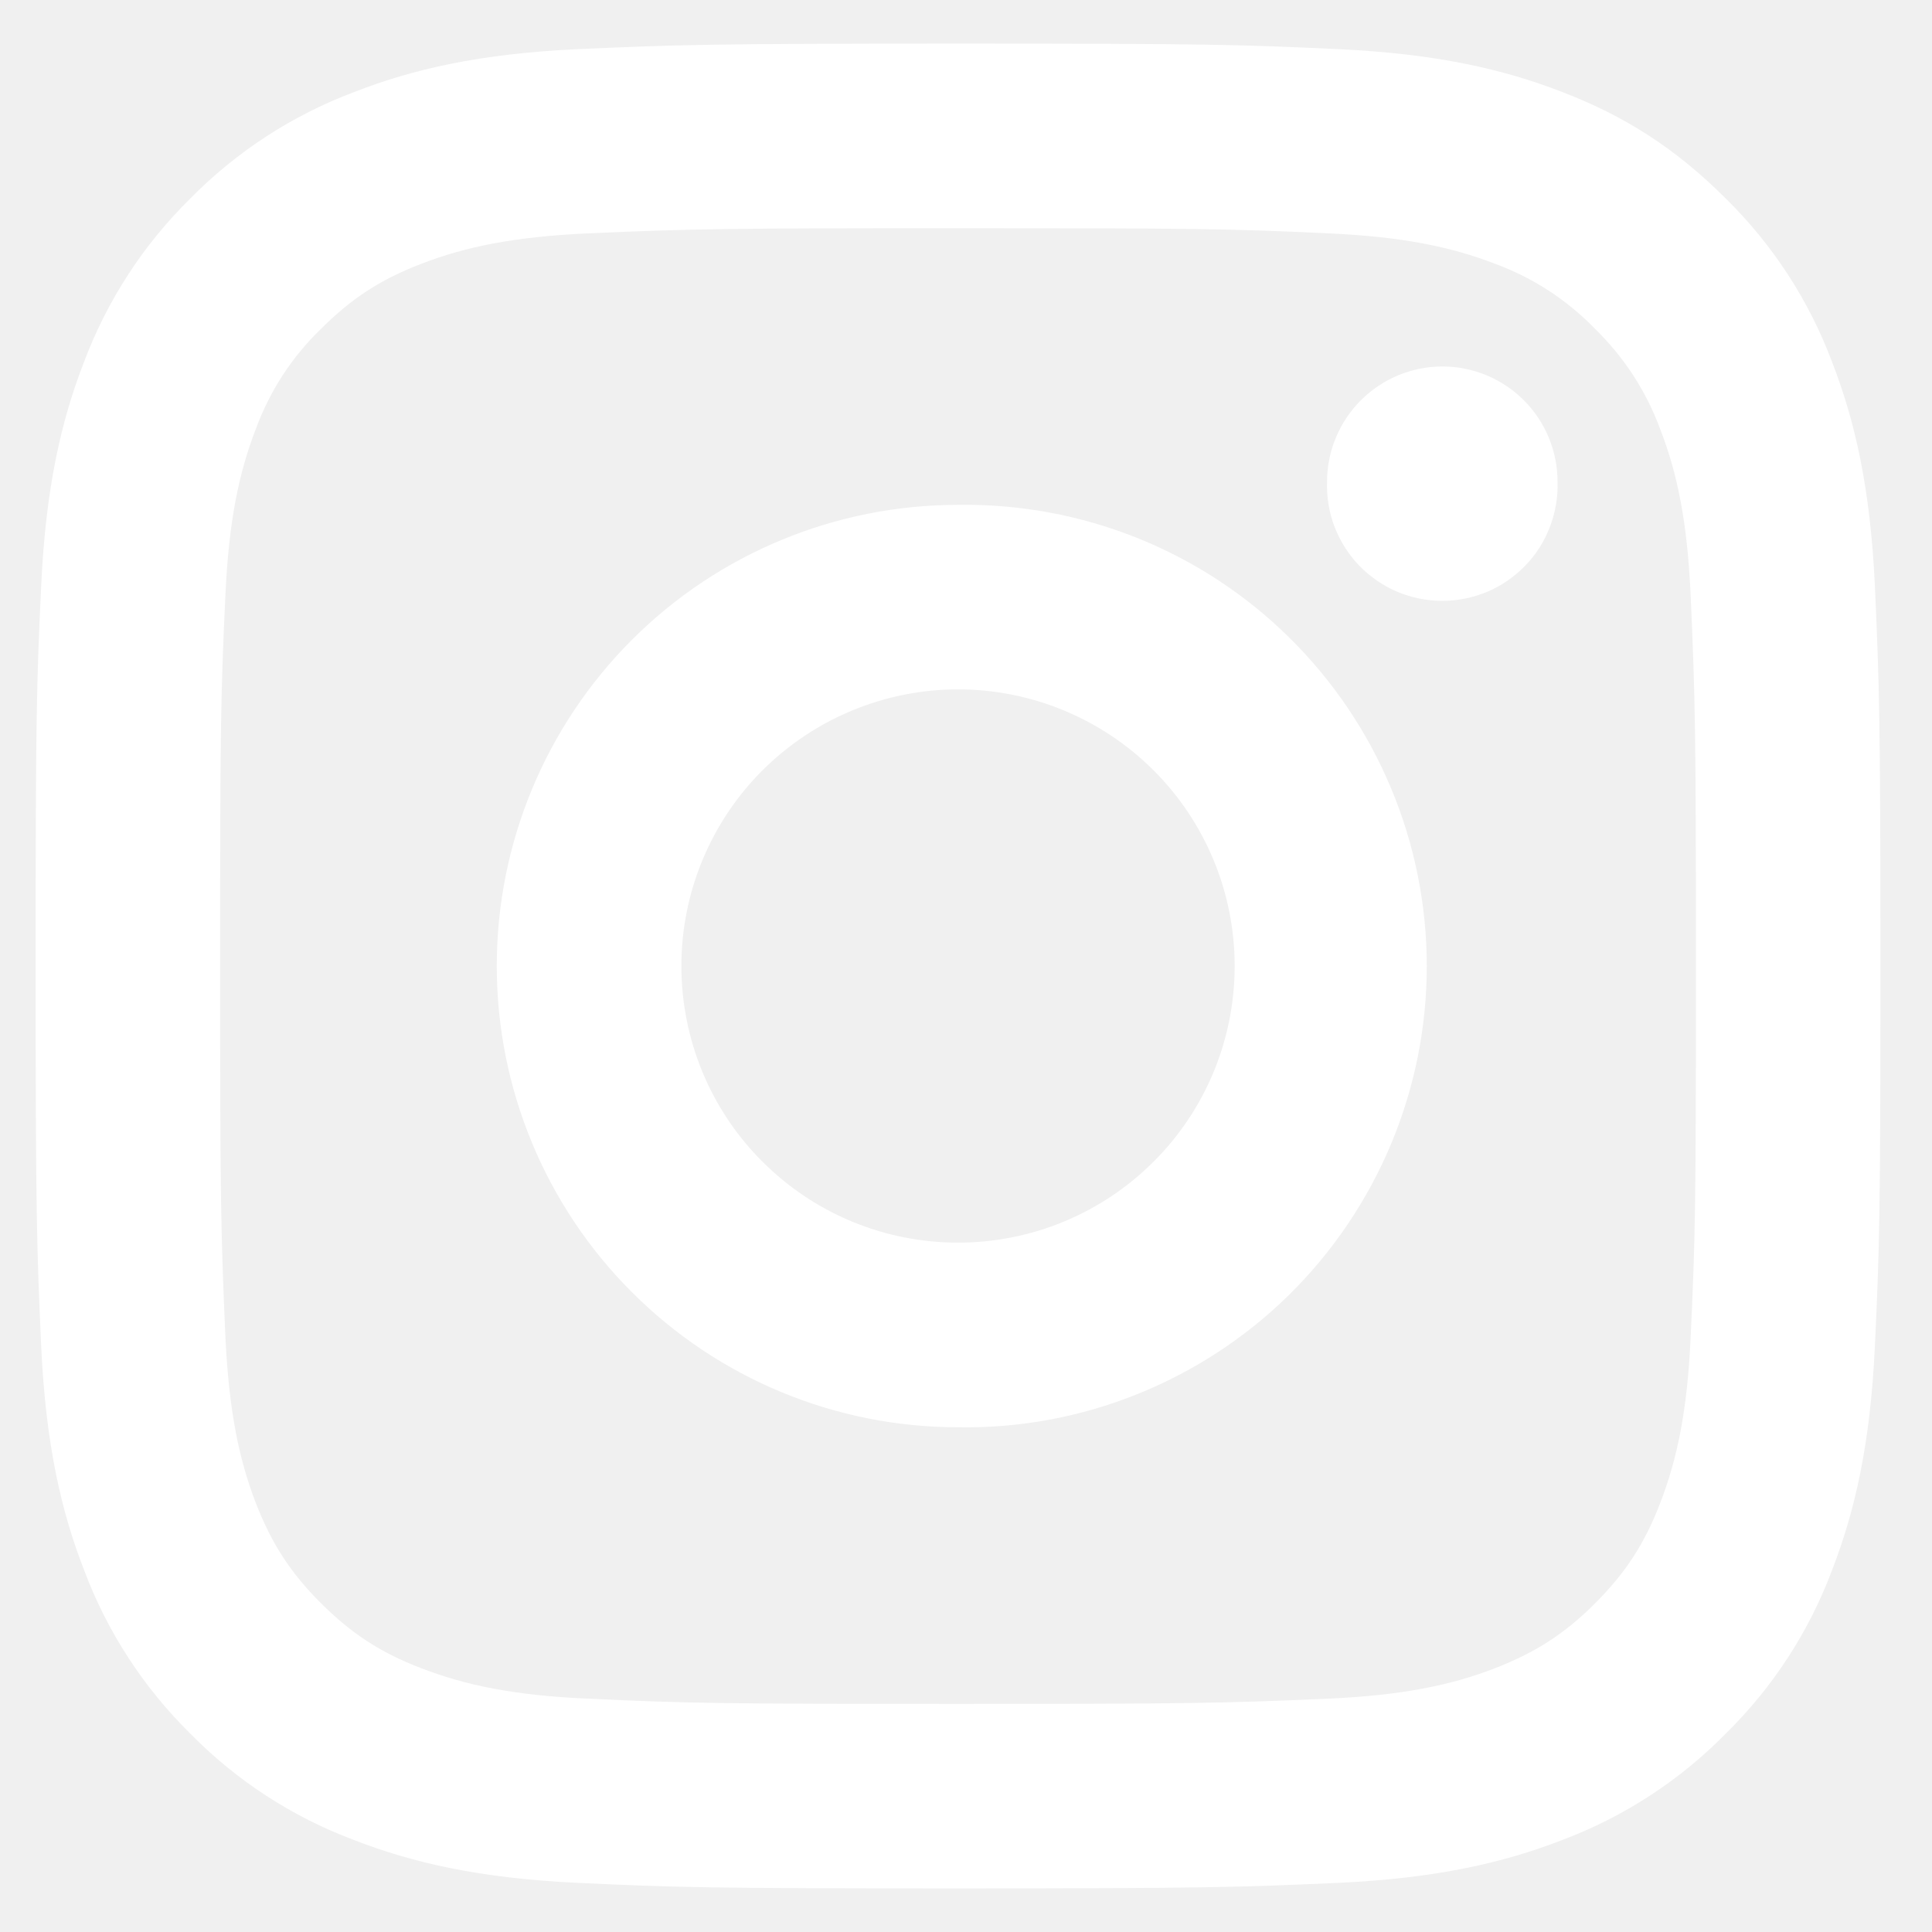
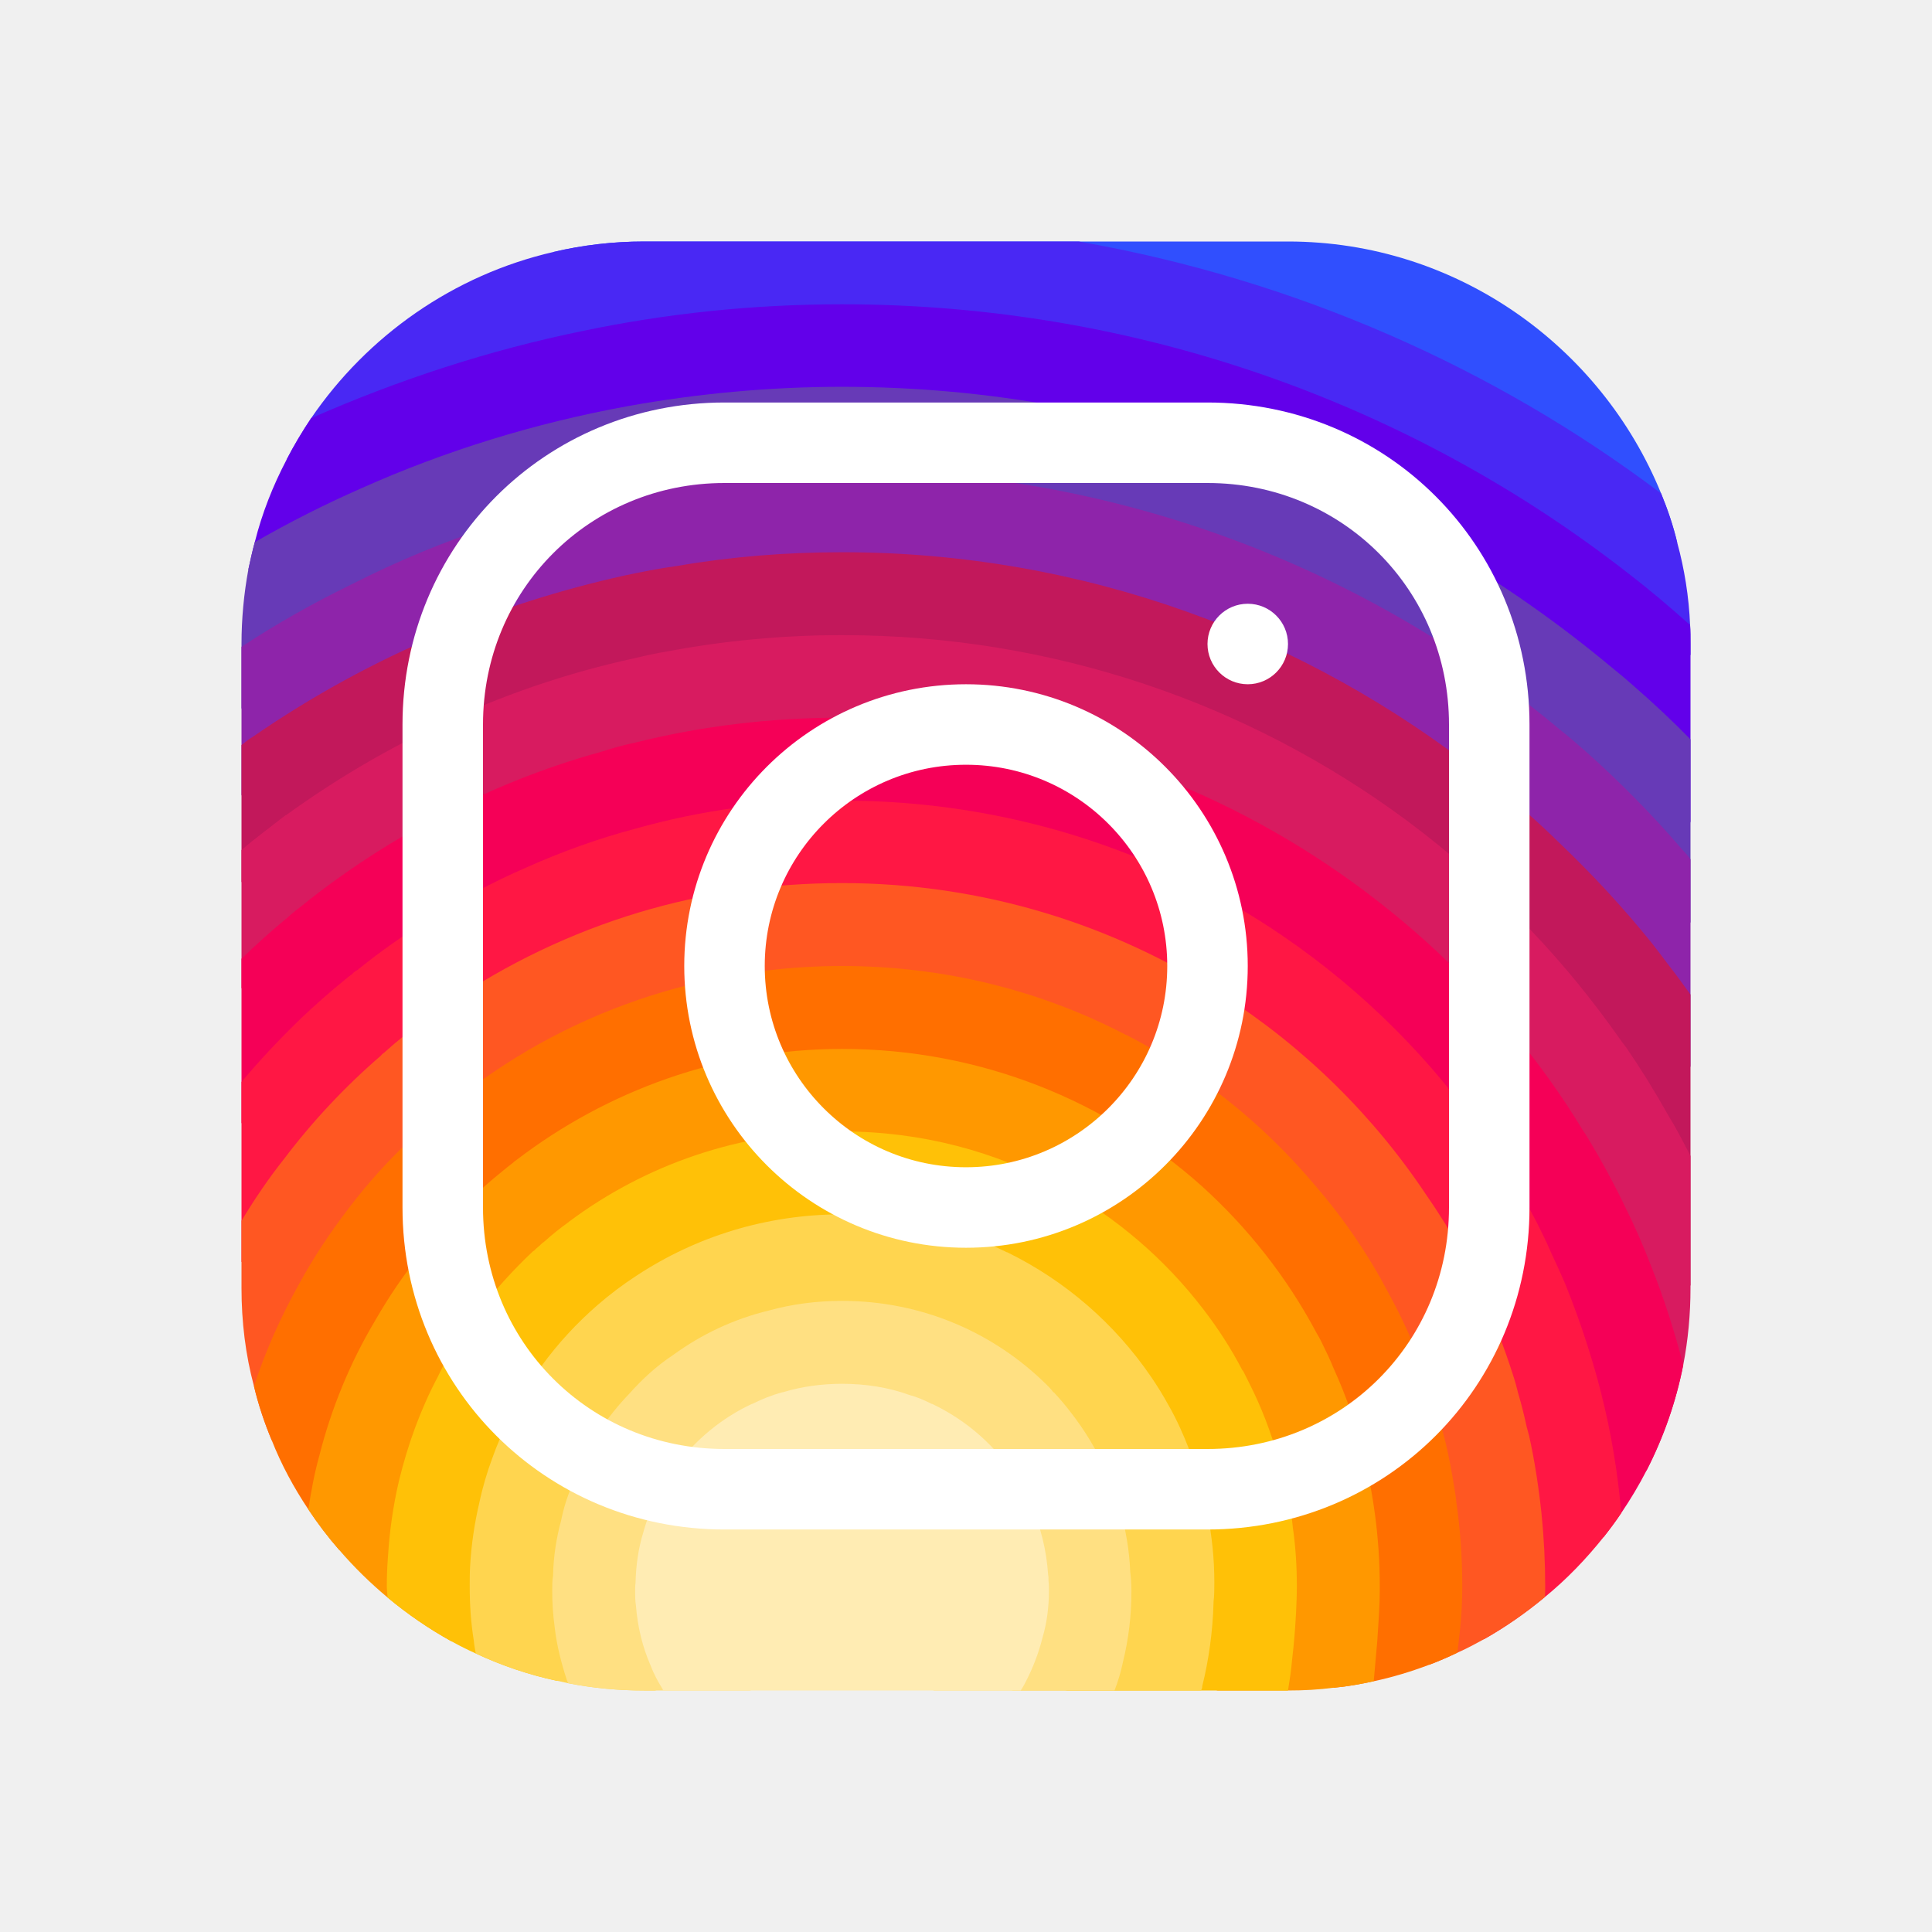
- <svg xmlns="http://www.w3.org/2000/svg" width="16" height="16" viewBox="0 0 16 16" fill="none">
-   <path d="M7.934 5.709C7.633 5.709 7.335 5.769 7.057 5.884C6.779 5.999 6.527 6.168 6.314 6.38C6.101 6.593 5.932 6.846 5.817 7.124C5.702 7.402 5.643 7.699 5.643 8C5.643 8.301 5.702 8.599 5.817 8.877C5.932 9.155 6.101 9.408 6.314 9.62C6.527 9.833 6.779 10.002 7.057 10.117C7.335 10.232 7.633 10.291 7.934 10.291C8.542 10.291 9.124 10.05 9.554 9.62C9.984 9.191 10.225 8.608 10.225 8C10.225 7.393 9.984 6.81 9.554 6.38C9.124 5.951 8.542 5.709 7.934 5.709ZM7.934 4.181C8.441 4.173 8.944 4.266 9.415 4.454C9.885 4.642 10.314 4.922 10.675 5.278C11.036 5.633 11.323 6.057 11.519 6.525C11.715 6.992 11.816 7.494 11.816 8.001C11.816 8.508 11.715 9.009 11.519 9.477C11.323 9.944 11.036 10.368 10.675 10.724C10.314 11.079 9.885 11.359 9.415 11.547C8.944 11.736 8.441 11.829 7.934 11.82C6.921 11.82 5.949 11.418 5.233 10.701C4.516 9.985 4.114 9.013 4.114 8C4.114 6.987 4.516 6.016 5.233 5.299C5.949 4.583 6.921 4.181 7.934 4.181ZM12.899 3.99C12.903 4.118 12.881 4.246 12.835 4.365C12.789 4.485 12.72 4.594 12.63 4.686C12.541 4.777 12.435 4.851 12.317 4.901C12.199 4.95 12.072 4.976 11.944 4.976C11.816 4.976 11.69 4.95 11.572 4.901C11.454 4.851 11.347 4.777 11.258 4.686C11.169 4.594 11.1 4.485 11.053 4.365C11.007 4.246 10.986 4.118 10.99 3.99C10.99 3.737 11.091 3.494 11.27 3.315C11.449 3.136 11.692 3.035 11.945 3.035C12.198 3.035 12.441 3.136 12.62 3.315C12.799 3.494 12.899 3.737 12.899 3.99ZM7.934 1.89C6.044 1.89 5.736 1.894 4.857 1.933C4.257 1.962 3.856 2.042 3.483 2.187C3.152 2.315 2.913 2.469 2.658 2.724C2.418 2.955 2.235 3.237 2.12 3.549C1.975 3.923 1.895 4.324 1.867 4.923C1.827 5.766 1.823 6.061 1.823 8C1.823 9.89 1.828 10.199 1.867 11.078C1.896 11.676 1.976 12.078 2.12 12.451C2.25 12.783 2.403 13.022 2.657 13.276C2.914 13.532 3.153 13.686 3.482 13.813C3.859 13.959 4.261 14.04 4.857 14.067C5.7 14.107 5.995 14.111 7.934 14.111C9.824 14.111 10.133 14.106 11.012 14.067C11.609 14.039 12.012 13.959 12.385 13.814C12.715 13.685 12.956 13.532 13.21 13.278C13.467 13.02 13.62 12.781 13.747 12.453C13.893 12.076 13.974 11.673 14.001 11.078C14.041 10.235 14.045 9.94 14.045 8C14.045 6.11 14.04 5.802 14.001 4.923C13.973 4.325 13.893 3.922 13.747 3.549C13.632 3.238 13.448 2.956 13.21 2.724C12.979 2.485 12.697 2.301 12.385 2.186C12.011 2.041 11.609 1.961 11.012 1.933C10.169 1.893 9.874 1.89 7.934 1.89ZM7.934 0.361C10.01 0.361 10.269 0.369 11.083 0.407C11.897 0.445 12.45 0.573 12.938 0.762C13.442 0.956 13.867 1.219 14.291 1.643C14.68 2.025 14.981 2.487 15.172 2.997C15.361 3.483 15.489 4.037 15.527 4.851C15.563 5.666 15.573 5.925 15.573 8.001C15.573 10.076 15.565 10.335 15.527 11.149C15.489 11.963 15.361 12.516 15.172 13.004C14.981 13.514 14.68 13.976 14.292 14.357C13.91 14.746 13.448 15.046 12.938 15.238C12.451 15.427 11.896 15.555 11.083 15.593C10.269 15.629 10.01 15.639 7.934 15.639C5.859 15.639 5.6 15.631 4.785 15.593C3.972 15.555 3.418 15.427 2.931 15.238C2.421 15.047 1.959 14.747 1.577 14.358C1.189 13.976 0.888 13.514 0.697 13.004C0.507 12.517 0.379 11.962 0.341 11.149C0.305 10.335 0.295 10.076 0.295 8C0.295 5.925 0.303 5.666 0.341 4.851C0.379 4.037 0.507 3.484 0.696 2.997C0.888 2.487 1.188 2.025 1.577 1.643C1.959 1.255 2.421 0.955 2.931 0.763C3.418 0.573 3.971 0.445 4.785 0.407C5.6 0.371 5.859 0.361 7.935 0.361H7.934Z" fill="white" />
+ <svg xmlns="http://www.w3.org/2000/svg" viewBox="0 0 48 48" width="48px" height="48px">
+   <path fill="#304ffe" d="M41.67,13.48c-0.4,0.26-0.97,0.5-1.21,0.77c-0.09,0.09-0.14,0.19-0.12,0.29v1.03l-0.3,1.01l-0.3,1l-0.33,1.1 l-0.68,2.25l-0.66,2.22l-0.5,1.67c0,0.26-0.01,0.52-0.03,0.77c-0.07,0.96-0.27,1.88-0.59,2.74c-0.19,0.53-0.42,1.04-0.7,1.52 c-0.1,0.19-0.22,0.38-0.34,0.56c-0.4,0.63-0.88,1.21-1.41,1.72c-0.41,0.41-0.86,0.79-1.35,1.11c0,0,0,0-0.01,0 c-0.08,0.07-0.17,0.13-0.27,0.18c-0.31,0.21-0.64,0.39-0.98,0.55c-0.23,0.12-0.46,0.22-0.7,0.31c-0.05,0.03-0.11,0.05-0.16,0.07 c-0.57,0.27-1.23,0.45-1.89,0.54c-0.04,0.01-0.07,0.01-0.11,0.02c-0.4,0.07-0.79,0.13-1.19,0.16c-0.18,0.02-0.37,0.03-0.55,0.03 l-0.71-0.04l-3.42-0.18c0-0.01-0.01,0-0.01,0l-1.72-0.09c-0.13,0-0.27,0-0.4-0.01c-0.54-0.02-1.06-0.08-1.58-0.19 c-0.01,0-0.01,0-0.01,0c-0.95-0.18-1.86-0.5-2.71-0.93c-0.47-0.24-0.93-0.51-1.36-0.82c-0.18-0.13-0.35-0.27-0.52-0.42 c-0.48-0.4-0.91-0.83-1.31-1.27c-0.06-0.06-0.11-0.12-0.16-0.18c-0.06-0.06-0.12-0.13-0.17-0.19c-0.38-0.48-0.7-0.97-0.96-1.49 c-0.24-0.46-0.43-0.95-0.58-1.49c-0.06-0.19-0.11-0.37-0.15-0.57c-0.01-0.01-0.02-0.03-0.02-0.05c-0.1-0.41-0.19-0.84-0.24-1.27 c-0.06-0.33-0.09-0.66-0.09-1c-0.02-0.13-0.02-0.27-0.02-0.4l1.91-2.95l1.87-2.88l0.85-1.31l0.77-1.18l0.26-0.41v-1.03 c0.02-0.23,0.03-0.47,0.02-0.69c-0.01-0.7-0.15-1.38-0.38-2.03c-0.22-0.69-0.53-1.34-0.85-1.94c-0.38-0.69-0.78-1.31-1.11-1.87 C14,7.4,13.66,6.73,13.75,6.26C14.47,6.09,15.23,6,16,6h16c4.18,0,7.78,2.6,9.27,6.26C41.43,12.65,41.57,13.06,41.67,13.48z" />
+   <path fill="#4928f4" d="M42,16v0.27l-1.38,0.8l-0.88,0.51l-0.97,0.56l-1.94,1.13l-1.9,1.1l-1.94,1.12l-0.77,0.45 c0,0.48-0.12,0.92-0.34,1.32c-0.31,0.58-0.83,1.06-1.49,1.47c-0.67,0.41-1.49,0.74-2.41,0.98c0,0,0-0.01-0.01,0 c-3.56,0.92-8.42,0.5-10.78-1.26c-0.66-0.49-1.12-1.09-1.32-1.78c-0.06-0.23-0.09-0.48-0.09-0.73v-7.19 c0.01-0.15-0.09-0.3-0.27-0.45c-0.54-0.43-1.81-0.84-3.23-1.25c-1.11-0.31-2.3-0.62-3.3-0.92c-0.79-0.24-1.46-0.48-1.86-0.71 c0.18-0.35,0.39-0.7,0.61-1.03c1.4-2.05,3.54-3.56,6.02-4.13C14.47,6.09,15.23,6,16,6h10.8c5.37,0.94,10.32,3.13,14.47,6.26 c0.16,0.39,0.3,0.8,0.4,1.22c0.18,0.66,0.29,1.34,0.32,2.05C42,15.68,42,15.84,42,16z" />
+   <path fill="#6200ea" d="M42,16v4.41l-0.22,0.68l-0.75,2.33l-0.78,2.4l-0.41,1.28l-0.38,1.19l-0.37,1.13l-0.36,1.12l-0.19,0.59 l-0.25,0.78c0,0.76-0.02,1.43-0.07,2c-0.01,0.06-0.02,0.12-0.02,0.18c-0.06,0.53-0.14,0.98-0.27,1.36 c-0.01,0.06-0.03,0.12-0.05,0.17c-0.26,0.72-0.65,1.18-1.23,1.48c-0.14,0.08-0.3,0.14-0.47,0.2c-0.53,0.18-1.2,0.27-2.02,0.32 c-0.6,0.04-1.29,0.05-2.07,0.05H31.4l-1.19-0.05L30,37.61l-2.17-0.09l-2.2-0.09l-7.25-0.3l-1.88-0.08h-0.26 c-0.78-0.01-1.45-0.06-2.03-0.14c-0.84-0.13-1.49-0.35-1.98-0.68c-0.7-0.45-1.11-1.11-1.35-2.03c-0.06-0.22-0.11-0.45-0.14-0.7 c-0.1-0.58-0.15-1.25-0.18-2c0-0.15,0-0.3-0.01-0.46c-0.01-0.01,0-0.01,0-0.01v-0.58c-0.01-0.29-0.01-0.59-0.01-0.9l0.05-1.61 l0.03-1.15l0.04-1.34v-0.19l0.07-2.46l0.07-2.46l0.07-2.31l0.06-2.27l0.02-0.6c0-0.31-1.05-0.49-2.22-0.64 c-0.93-0.12-1.95-0.23-2.56-0.37c0.05-0.23,0.1-0.46,0.16-0.68c0.18-0.72,0.45-1.4,0.79-2.05c0.18-0.35,0.39-0.7,0.61-1.03 c2.16-0.95,4.41-1.69,6.76-2.17c2.06-0.43,4.21-0.66,6.43-0.66c7.36,0,14.16,2.49,19.54,6.69c0.52,0.4,1.03,0.83,1.53,1.28 C42,15.68,42,15.84,42,16z" />
+   <path fill="#673ab7" d="M42,18.37v4.54l-0.55,1.06l-1.05,2.05l-0.56,1.08l-0.51,0.99l-0.22,0.43c0,0.31,0,0.61-0.02,0.9 c0,0.43-0.02,0.84-0.05,1.22c-0.04,0.45-0.1,0.86-0.16,1.24c-0.15,0.79-0.36,1.47-0.66,2.03c-0.04,0.07-0.08,0.14-0.12,0.2 c-0.11,0.18-0.24,0.35-0.38,0.51c-0.18,0.22-0.38,0.41-0.61,0.57c-0.34,0.26-0.74,0.47-1.2,0.63c-0.57,0.21-1.23,0.35-2.01,0.43 c-0.51,0.05-1.07,0.08-1.68,0.08l-0.42,0.02l-2.08,0.12h-0.01L27.5,36.6l-2.25,0.13l-3.1,0.18l-3.77,0.22l-0.55,0.03 c-0.51,0-0.99-0.03-1.45-0.09c-0.05-0.01-0.09-0.02-0.14-0.02c-0.68-0.11-1.3-0.29-1.86-0.54c-0.68-0.3-1.27-0.7-1.77-1.18 c-0.44-0.43-0.82-0.92-1.13-1.47c-0.07-0.13-0.14-0.25-0.2-0.39c-0.3-0.59-0.54-1.25-0.72-1.97c-0.03-0.12-0.06-0.25-0.08-0.38 c-0.06-0.23-0.11-0.47-0.14-0.72c-0.11-0.64-0.17-1.32-0.2-2.03v-0.01c-0.01-0.29-0.02-0.57-0.02-0.87l-0.49-1.17l-0.07-0.18 L9.5,25.99L8.75,24.2l-0.12-0.29l-0.72-1.73l-0.8-1.93c0,0,0,0-0.01,0L6.29,18.3L6,17.59V16c0-0.63,0.06-1.25,0.17-1.85 c0.05-0.23,0.1-0.46,0.16-0.68c0.85-0.49,1.74-0.94,2.65-1.34c2.08-0.93,4.31-1.62,6.62-2.04c1.72-0.31,3.51-0.48,5.32-0.48 c7.31,0,13.94,2.65,19.12,6.97c0.2,0.16,0.39,0.32,0.58,0.49C41.09,17.48,41.55,17.91,42,18.37z" />
+   <path fill="#8e24aa" d="M42,21.35v5.14l-0.57,1.19l-1.08,2.25l-0.01,0.03c0,0.43-0.02,0.82-0.05,1.17c-0.1,1.15-0.38,1.88-0.84,2.33 c-0.33,0.34-0.74,0.53-1.25,0.63c-0.03,0.01-0.07,0.01-0.1,0.02c-0.16,0.03-0.33,0.05-0.51,0.05c-0.62,0.06-1.35,0.02-2.19-0.04 c-0.09,0-0.19-0.01-0.29-0.02c-0.61-0.04-1.26-0.08-1.98-0.11c-0.39-0.01-0.8-0.02-1.22-0.02h-0.02l-1.01,0.08h-0.01l-2.27,0.16 l-2.59,0.2l-0.38,0.03l-3.03,0.22l-1.57,0.12l-1.55,0.11c-0.27,0-0.53,0-0.79-0.01c0,0-0.01-0.01-0.01,0 c-1.13-0.02-2.14-0.09-3.04-0.26c-0.83-0.14-1.56-0.36-2.18-0.69c-0.64-0.31-1.17-0.75-1.6-1.31c-0.41-0.55-0.71-1.24-0.9-2.07 c0-0.01,0-0.01,0-0.01c-0.14-0.67-0.22-1.45-0.22-2.33l-0.15-0.27L9.7,26.35l-0.13-0.22L9.5,25.99l-0.93-1.65l-0.46-0.83 l-0.58-1.03l-1-1.79L6,19.75v-3.68c0.88-0.58,1.79-1.09,2.73-1.55c1.14-0.58,2.32-1.07,3.55-1.47c1.34-0.44,2.74-0.79,4.17-1.02 c1.45-0.24,2.94-0.36,4.47-0.36c6.8,0,13.04,2.43,17.85,6.47c0.22,0.17,0.43,0.36,0.64,0.54c0.84,0.75,1.64,1.56,2.37,2.41 C41.86,21.18,41.94,21.26,42,21.35z" />
+   <path fill="#c2185b" d="M42,24.71v7.23c-0.24-0.14-0.57-0.31-0.98-0.49c-0.22-0.11-0.47-0.22-0.73-0.32 c-0.38-0.17-0.79-0.33-1.25-0.49c-0.1-0.04-0.2-0.07-0.31-0.1c-0.18-0.07-0.37-0.13-0.56-0.19c-0.59-0.18-1.24-0.35-1.92-0.5 c-0.26-0.05-0.53-0.1-0.8-0.14c-0.87-0.15-1.8-0.24-2.77-0.25c-0.08-0.01-0.17-0.01-0.25-0.01l-2.57,0.02l-3.5,0.02h-0.01 l-7.49,0.06c-2.38,0-3.84,0.57-4.72,0.8c0,0-0.01,0-0.01,0.01c-0.93,0.24-1.22,0.09-1.3-1.54c-0.02-0.45-0.03-1.03-0.03-1.74 l-0.56-0.43l-0.98-0.74l-0.6-0.46l-0.12-0.09L8.88,24.1l-0.25-0.19l-0.52-0.4l-0.96-0.72L6,21.91v-3.4 c0.1-0.08,0.19-0.15,0.29-0.21c1.45-1,3-1.85,4.64-2.54c1.46-0.62,3-1.11,4.58-1.46c0.43-0.09,0.87-0.18,1.32-0.24 c1.33-0.23,2.7-0.34,4.09-0.34c6.01,0,11.53,2.09,15.91,5.55c0.66,0.52,1.3,1.07,1.9,1.66c0.82,0.78,1.59,1.61,2.3,2.49 c0.14,0.18,0.28,0.36,0.42,0.55C41.64,24.21,41.82,24.46,42,24.71z" />
+   <path fill="#d81b60" d="M42,28.72V32c0,0.65-0.06,1.29-0.18,1.91c-0.18,0.92-0.49,1.8-0.91,2.62c-0.22,0.05-0.47,0.05-0.75,0.01 c-0.63-0.11-1.37-0.44-2.17-0.87c-0.04-0.01-0.08-0.03-0.11-0.05c-0.25-0.13-0.51-0.27-0.77-0.43c-0.53-0.29-1.09-0.61-1.65-0.91 c-0.12-0.06-0.24-0.12-0.35-0.18c-0.64-0.33-1.3-0.63-1.96-0.86c0,0,0,0-0.01,0c-0.14-0.05-0.29-0.1-0.44-0.14 c-0.57-0.16-1.15-0.26-1.71-0.26l-1.1-0.32l-4.87-1.41c0,0,0,0-0.01,0l-2.99-0.87h-0.01l-1.3-0.38c-3.76,0-6.07,1.6-7.19,0.99 c-0.44-0.23-0.7-0.81-0.79-1.95c-0.03-0.32-0.04-0.68-0.04-1.1l-1.17-0.57l-0.05-0.02h-0.01l-0.84-0.42L9.7,26.35l-0.07-0.03 l-0.17-0.09L7.5,25.28L6,24.55v-3.43c0.17-0.15,0.35-0.29,0.53-0.43c0.19-0.15,0.38-0.29,0.57-0.44c0.01,0,0.01,0,0.01,0 c1.18-0.85,2.43-1.6,3.76-2.22c1.55-0.74,3.2-1.31,4.91-1.68c0.25-0.06,0.51-0.12,0.77-0.16c1.42-0.27,2.88-0.41,4.37-0.41 c5.27,0,10.11,1.71,14.01,4.59c1.13,0.84,2.18,1.77,3.14,2.78c0.79,0.83,1.52,1.73,2.18,2.67c0.05,0.07,0.1,0.14,0.15,0.2 c0.37,0.54,0.71,1.09,1.03,1.66C41.64,28.02,41.82,28.37,42,28.72z" />
+   <path fill="#f50057" d="M41.82,33.91c-0.18,0.92-0.49,1.8-0.91,2.62c-0.19,0.37-0.4,0.72-0.63,1.06c-0.14,0.21-0.29,0.41-0.44,0.6 c-0.36-0.14-0.89-0.34-1.54-0.56c0,0,0,0,0-0.01c-0.49-0.17-1.05-0.35-1.65-0.52c-0.17-0.05-0.34-0.1-0.52-0.15 c-0.71-0.19-1.45-0.36-2.17-0.46c-0.6-0.1-1.19-0.16-1.74-0.16l-0.46-0.13h-0.01l-2.42-0.7l-1.49-0.43l-1.66-0.48h-0.01l-0.54-0.15 l-6.53-1.88l-1.88-0.54l-1.4-0.33l-2.28-0.54l-0.28-0.07c0,0,0,0-0.01,0l-2.29-0.53c0-0.01,0-0.01,0-0.01l-0.41-0.09l-0.21-0.05 l-1.67-0.39l-0.19-0.05l-1.42-1.17L6,27.9v-4.08c0.37-0.36,0.75-0.7,1.15-1.03c0.12-0.11,0.25-0.21,0.38-0.31 c0.12-0.1,0.25-0.2,0.38-0.3c0.91-0.69,1.87-1.31,2.89-1.84c1.3-0.7,2.68-1.26,4.13-1.66c0.28-0.09,0.56-0.17,0.85-0.23 c1.64-0.41,3.36-0.62,5.14-0.62c4.47,0,8.63,1.35,12.07,3.66c1.71,1.15,3.25,2.53,4.55,4.1c0.66,0.79,1.26,1.62,1.79,2.5 c0.05,0.07,0.09,0.13,0.13,0.2c0.32,0.53,0.62,1.08,0.89,1.64c0.25,0.5,0.47,1,0.67,1.52C41.34,32.25,41.6,33.07,41.82,33.91z" />
+   <path fill="#ff1744" d="M40.28,37.59c-0.14,0.21-0.29,0.41-0.44,0.6c-0.44,0.55-0.92,1.05-1.46,1.49c-0.47,0.39-0.97,0.74-1.5,1.04 c-0.2-0.05-0.4-0.11-0.61-0.19c-0.66-0.23-1.35-0.61-1.99-1.01c-0.96-0.61-1.79-1.27-2.16-1.57c-0.14-0.12-0.21-0.18-0.21-0.18 l-1.7-0.15L30,37.6l-2.2-0.19l-2.28-0.2l-3.37-0.3l-5.34-0.47l-0.02-0.01l-1.88-0.91l-1.9-0.92l-1.53-0.74l-0.33-0.16l-0.41-0.2 l-1.42-0.69L7.43,31.9l-0.59-0.29L6,31.35v-4.47c0.47-0.56,0.97-1.09,1.5-1.6c0.34-0.32,0.7-0.64,1.07-0.94 c0.06-0.05,0.12-0.1,0.18-0.14c0.04-0.05,0.09-0.08,0.13-0.1c0.59-0.48,1.21-0.91,1.85-1.3c0.74-0.47,1.52-0.89,2.33-1.24 c0.87-0.39,1.78-0.72,2.72-0.97c1.63-0.46,3.36-0.7,5.14-0.7c4.08,0,7.85,1.24,10.96,3.37c1.99,1.36,3.71,3.08,5.07,5.07 c0.45,0.64,0.85,1.32,1.22,2.02c0.13,0.26,0.26,0.52,0.37,0.78c0.12,0.25,0.23,0.5,0.34,0.75c0.21,0.52,0.4,1.04,0.57,1.58 c0.32,1,0.56,2.02,0.71,3.08C40.21,36.89,40.25,37.24,40.28,37.59z" />
+   <path fill="#ff5722" d="M38.39,39.42c0,0.08,0,0.17-0.01,0.26c-0.47,0.39-0.97,0.74-1.5,1.04c-0.22,0.12-0.44,0.24-0.67,0.34 c-0.23,0.11-0.46,0.21-0.7,0.3c-0.34-0.18-0.8-0.4-1.29-0.61c-0.69-0.31-1.44-0.59-2.02-0.68c-0.14-0.03-0.27-0.04-0.39-0.04 l-1.64-0.21h-0.02l-2.04-0.27l-2.06-0.27l-0.96-0.12l-7.56-0.98c-0.49,0-1.01-0.03-1.55-0.1c-0.66-0.06-1.35-0.16-2.04-0.3 c-0.68-0.12-1.37-0.28-2.03-0.45c-0.69-0.16-1.37-0.35-2-0.53c-0.73-0.22-1.41-0.43-1.98-0.62c-0.47-0.15-0.87-0.29-1.18-0.4 c-0.18-0.43-0.33-0.88-0.44-1.34C6.1,33.66,6,32.84,6,32v-1.67c0.32-0.53,0.67-1.05,1.06-1.54c0.71-0.94,1.52-1.8,2.4-2.56 c0.03-0.04,0.07-0.07,0.1-0.09l0.01-0.01c0.31-0.28,0.63-0.53,0.97-0.77c0.04-0.04,0.08-0.07,0.12-0.1 c0.16-0.12,0.33-0.24,0.51-0.35c1.43-0.97,3.01-1.73,4.7-2.24c1.6-0.48,3.29-0.73,5.05-0.73c3.49,0,6.75,1.03,9.47,2.79 c2.01,1.29,3.74,2.99,5.06,4.98c0.16,0.23,0.31,0.46,0.46,0.7c0.69,1.17,1.26,2.43,1.68,3.75c0.05,0.15,0.09,0.3,0.13,0.46 c0.08,0.27,0.15,0.55,0.21,0.83c0.02,0.07,0.04,0.14,0.06,0.22c0.14,0.63,0.24,1.29,0.31,1.95c0,0.01,0,0.01,0,0.01 C38.36,38.22,38.39,38.82,38.39,39.42z" />
+   <path fill="#ff6f00" d="M36.33,39.42c0,0.35-0.02,0.73-0.06,1.11c-0.02,0.18-0.04,0.36-0.06,0.53c-0.23,0.11-0.46,0.21-0.7,0.3 c-0.45,0.17-0.91,0.31-1.38,0.41c-0.32,0.07-0.65,0.13-0.98,0.16h-0.01c-0.31-0.19-0.67-0.42-1.04-0.68 c-0.67-0.47-1.37-1-1.93-1.43c-0.01-0.01-0.01-0.01-0.02-0.02c-0.59-0.45-1.01-0.79-1.01-0.79l-1.06,0.04l-2.04,0.07l-0.95,0.04 l-3.82,0.14l-3.23,0.12c-0.21,0.01-0.46,0.01-0.77,0h-0.01c-0.42-0.01-0.92-0.04-1.47-0.09c-0.64-0.05-1.34-0.11-2.05-0.18 c-0.69-0.08-1.39-0.16-2.06-0.24c-0.74-0.08-1.44-0.17-2.04-0.25c-0.47-0.06-0.88-0.11-1.21-0.15c-0.28-0.32-0.53-0.65-0.77-1.01 c-0.36-0.54-0.67-1.11-0.91-1.72c-0.18-0.43-0.33-0.88-0.44-1.34c0.29-0.89,0.67-1.73,1.12-2.54c0.36-0.66,0.78-1.29,1.24-1.89 c0.45-0.59,0.94-1.14,1.47-1.64v-0.01c0.15-0.15,0.3-0.29,0.45-0.42c0.28-0.26,0.57-0.5,0.87-0.73h0.01 c0.01-0.02,0.02-0.02,0.03-0.03c0.24-0.19,0.49-0.36,0.74-0.53c1.48-1.01,3.15-1.76,4.95-2.2c1.19-0.29,2.44-0.45,3.73-0.45 c2.54,0,4.94,0.61,7.05,1.71h0.01c1.81,0.93,3.41,2.21,4.7,3.75c0.71,0.82,1.32,1.72,1.82,2.67c0.35,0.64,0.65,1.31,0.9,1.99 c0.02,0.06,0.04,0.11,0.06,0.16c0.17,0.5,0.32,1.02,0.45,1.54c0.09,0.37,0.16,0.75,0.22,1.13c0.02,0.12,0.04,0.23,0.05,0.35 C36.28,37.99,36.33,38.7,36.33,39.42z" />
+   <path fill="#ff9800" d="M34.28,39.42v0.1c0,0.34-0.03,0.77-0.06,1.23c-0.03,0.34-0.06,0.69-0.09,1.02c-0.32,0.07-0.65,0.13-0.98,0.16 h-0.01C32.76,41.98,32.39,42,32,42h-1.75l-0.38-0.11l-1.97-0.6l-2-0.6l-4.63-1.39l-2-0.6c0,0-0.83,0.33-2,0.72h-0.01 c-0.45,0.15-0.94,0.31-1.46,0.47c-0.65,0.19-1.34,0.38-2.02,0.53c-0.7,0.16-1.39,0.28-2.01,0.33c-0.19,0.02-0.38,0.03-0.55,0.03 c-0.56-0.31-1.1-0.68-1.59-1.09c-0.43-0.36-0.83-0.75-1.2-1.18c-0.28-0.32-0.53-0.65-0.77-1.01c0.07-0.45,0.15-0.89,0.27-1.32 c0.3-1.19,0.77-2.33,1.39-3.37c0.34-0.59,0.72-1.16,1.16-1.69c0.01-0.03,0.04-0.06,0.07-0.08c-0.01-0.01,0-0.01,0-0.01 c0.13-0.17,0.27-0.33,0.41-0.48c0-0.01,0-0.01,0-0.01c0.41-0.44,0.83-0.86,1.29-1.25c0.16-0.13,0.31-0.26,0.48-0.39 c0.03-0.03,0.06-0.05,0.1-0.08c2.25-1.72,5.06-2.76,8.09-2.76c3.44,0,6.57,1.29,8.94,3.41c1.14,1.03,2.11,2.26,2.84,3.63 c0.06,0.1,0.12,0.21,0.17,0.32c0.09,0.18,0.18,0.37,0.26,0.57c0.33,0.72,0.59,1.48,0.77,2.26c0.02,0.08,0.04,0.16,0.06,0.24 c0.08,0.37,0.15,0.75,0.2,1.13C34.24,38.21,34.28,38.81,34.28,39.42z" />
+   <path fill="#ffc107" d="M32.22,39.42c0,0.2-0.01,0.42-0.02,0.65c-0.02,0.37-0.05,0.77-0.1,1.18c-0.02,0.25-0.06,0.5-0.1,0.75h-5.48 l-1.06-0.17l-4.14-0.66l-0.59-0.09l-1.35-0.22c-0.59,0-1.87,0.26-3.22,0.51c-0.71,0.13-1.43,0.27-2.08,0.36 c-0.08,0.01-0.16,0.02-0.23,0.03h-0.01c-0.7-0.15-1.38-0.38-2.02-0.68c-0.2-0.09-0.4-0.19-0.6-0.3c-0.56-0.31-1.1-0.68-1.59-1.09 c-0.01-0.12-0.02-0.22-0.02-0.27c0-0.26,0.01-0.51,0.03-0.76c0.04-0.64,0.13-1.26,0.27-1.86c0.22-0.91,0.54-1.79,0.97-2.6 c0.08-0.17,0.17-0.34,0.27-0.5c0.04-0.08,0.09-0.15,0.13-0.23c0.18-0.29,0.38-0.57,0.58-0.85c0.42-0.55,0.89-1.07,1.39-1.54 c0.01,0,0.01,0,0.01,0c0.04-0.04,0.08-0.08,0.12-0.11c0.05-0.04,0.09-0.09,0.14-0.12c0.2-0.18,0.4-0.34,0.61-0.49 c0-0.01,0.01-0.01,0.01-0.01c1.89-1.41,4.23-2.24,6.78-2.24c1.98,0,3.82,0.5,5.43,1.38h0.01c1.38,0.76,2.58,1.79,3.53,3.03 c0.37,0.48,0.7,0.99,0.98,1.53h0.01c0.05,0.1,0.1,0.2,0.15,0.3c0.3,0.59,0.54,1.21,0.72,1.85h0.01c0.01,0.05,0.03,0.1,0.04,0.15 c0.12,0.43,0.22,0.87,0.29,1.32c0.01,0.09,0.02,0.19,0.03,0.28C32.19,38.43,32.22,38.92,32.22,39.42z" />
+   <path fill="#ffd54f" d="M30.17,39.31c0,0.16,0,0.33-0.02,0.49v0.01c0,0.01,0,0.01,0,0.01c-0.02,0.72-0.12,1.43-0.28,2.07 c0,0.04-0.01,0.07-0.03,0.11h-4.67l-3.85-0.83l-0.51-0.11l-0.08,0.02l-4.27,0.88L16.27,42H16c-0.64,0-1.27-0.06-1.88-0.18 c-0.09-0.02-0.18-0.04-0.27-0.06h-0.01c-0.7-0.15-1.38-0.38-2.02-0.68c-0.02-0.11-0.04-0.22-0.05-0.33 c-0.07-0.43-0.1-0.88-0.1-1.33c0-0.17,0-0.34,0.01-0.51c0.03-0.54,0.11-1.07,0.23-1.58c0.08-0.38,0.19-0.75,0.32-1.1 c0.11-0.31,0.24-0.61,0.38-0.9c0.12-0.25,0.26-0.49,0.4-0.73c0.14-0.23,0.29-0.45,0.45-0.67c0.4-0.55,0.87-1.06,1.39-1.51 c0.3-0.26,0.63-0.51,0.97-0.73c1.46-0.96,3.21-1.52,5.1-1.52c0.37,0,0.73,0.02,1.08,0.07h0.02c1.07,0.12,2.07,0.42,2.99,0.87 c0.01,0,0.01,0,0.01,0c1.45,0.71,2.68,1.78,3.58,3.1c0.15,0.22,0.3,0.46,0.43,0.7c0.11,0.19,0.21,0.39,0.3,0.59 c0.14,0.31,0.27,0.64,0.38,0.97h0.01c0.11,0.37,0.21,0.74,0.28,1.13v0.01C30.11,38.16,30.17,38.73,30.17,39.31z" />
+   <path fill="#ffe082" d="M28.11,39.52v0.03c0,0.59-0.07,1.17-0.21,1.74c-0.05,0.24-0.12,0.48-0.21,0.71h-4.48l-2.29-0.63L18.63,42H16 c-0.64,0-1.27-0.06-1.88-0.18c-0.02-0.03-0.03-0.06-0.04-0.09c-0.14-0.43-0.25-0.86-0.3-1.31c-0.04-0.29-0.06-0.59-0.06-0.9 c0-0.12,0-0.25,0.02-0.37c0.01-0.47,0.08-0.93,0.2-1.37c0.06-0.3,0.15-0.59,0.27-0.87c0.04-0.14,0.1-0.27,0.17-0.4 c0.15-0.34,0.33-0.67,0.53-0.99c0.22-0.32,0.46-0.62,0.73-0.9c0.32-0.36,0.68-0.69,1.09-0.96c0.7-0.51,1.5-0.89,2.37-1.1 c0.58-0.16,1.19-0.24,1.82-0.24c2,0,3.79,0.8,5.09,2.09c0.05,0.05,0.11,0.11,0.16,0.18h0.01c0.14,0.15,0.27,0.3,0.4,0.47 c0.37,0.47,0.68,0.98,0.92,1.54c0.12,0.26,0.22,0.53,0.3,0.81c0.01,0.04,0.02,0.07,0.03,0.11c0.14,0.49,0.23,1,0.25,1.53 C28.1,39.2,28.11,39.36,28.11,39.52z" />
+   <path fill="#ffecb3" d="M26.06,39.52c0,0.41-0.05,0.8-0.16,1.17c-0.1,0.4-0.25,0.78-0.44,1.14c-0.03,0.06-0.1,0.17-0.1,0.17h-8.88 c-0.01-0.01-0.02-0.03-0.02-0.04c-0.12-0.19-0.22-0.38-0.3-0.59c-0.2-0.46-0.32-0.96-0.36-1.48c-0.02-0.12-0.02-0.25-0.02-0.37 c0-0.06,0-0.13,0.01-0.19c0.01-0.44,0.07-0.86,0.19-1.25c0.1-0.36,0.23-0.69,0.4-1.01c0,0,0.01-0.01,0.01-0.02 c0.12-0.21,0.25-0.42,0.4-0.62c0.49-0.66,1.14-1.2,1.89-1.55c0.01,0,0.01,0,0.01,0c0.24-0.12,0.49-0.22,0.75-0.29c0,0,0,0,0.01,0 c0.46-0.14,0.96-0.21,1.47-0.21c0.59,0,1.16,0.09,1.68,0.28c0.19,0.05,0.37,0.13,0.55,0.22c0,0,0,0,0.01,0 c0.86,0.41,1.59,1.05,2.09,1.85c0.1,0.15,0.19,0.31,0.27,0.48c0.04,0.07,0.08,0.15,0.11,0.22c0.23,0.52,0.37,1.09,0.41,1.69 c0.01,0.05,0.01,0.1,0.01,0.16C26.06,39.36,26.06,39.44,26.06,39.52z" />
+   <g>
+     <path fill="none" stroke="#fff" stroke-linecap="round" stroke-linejoin="round" stroke-miterlimit="10" stroke-width="2" d="M30,11H18c-3.9,0-7,3.1-7,7v12c0,3.9,3.1,7,7,7h12c3.9,0,7-3.1,7-7V18C37,14.1,33.9,11,30,11z" />
+     <circle cx="31" cy="16" r="1" fill="#fff" />
+   </g>
+   <g>
+     <circle cx="24" cy="24" r="6" fill="none" stroke="#fff" stroke-linecap="round" stroke-linejoin="round" stroke-miterlimit="10" stroke-width="2" />
+   </g>
</svg>
